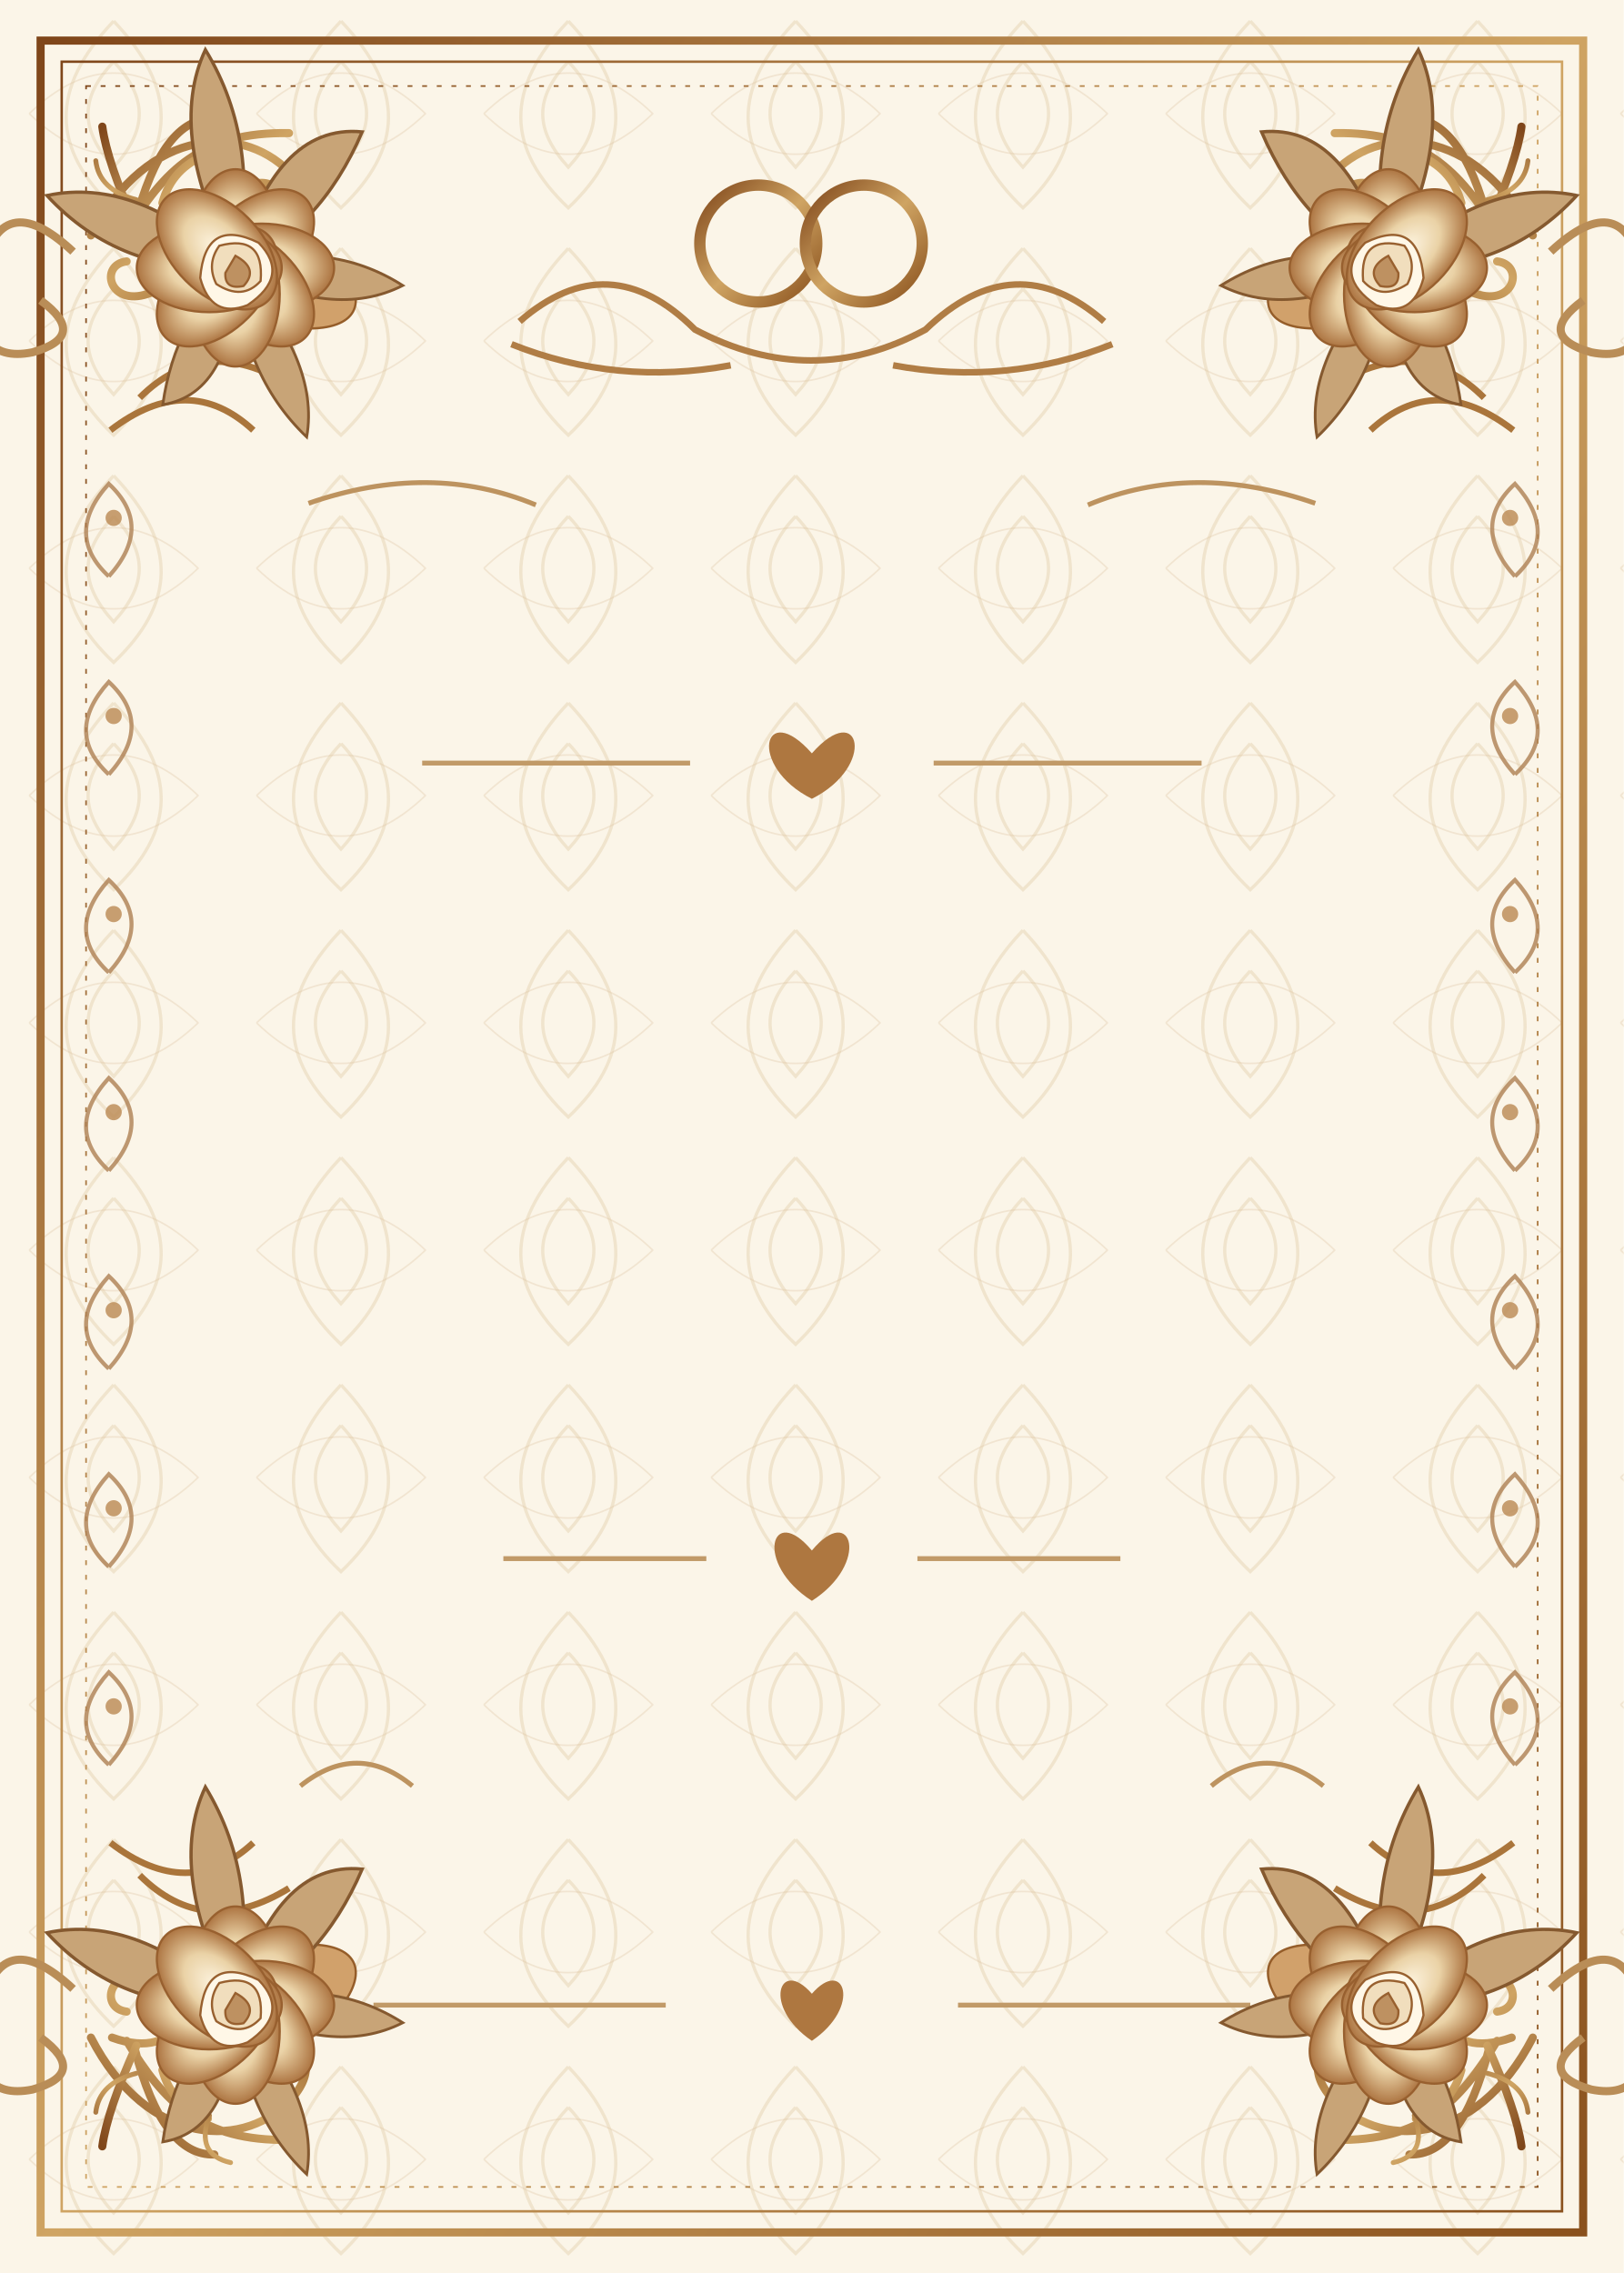
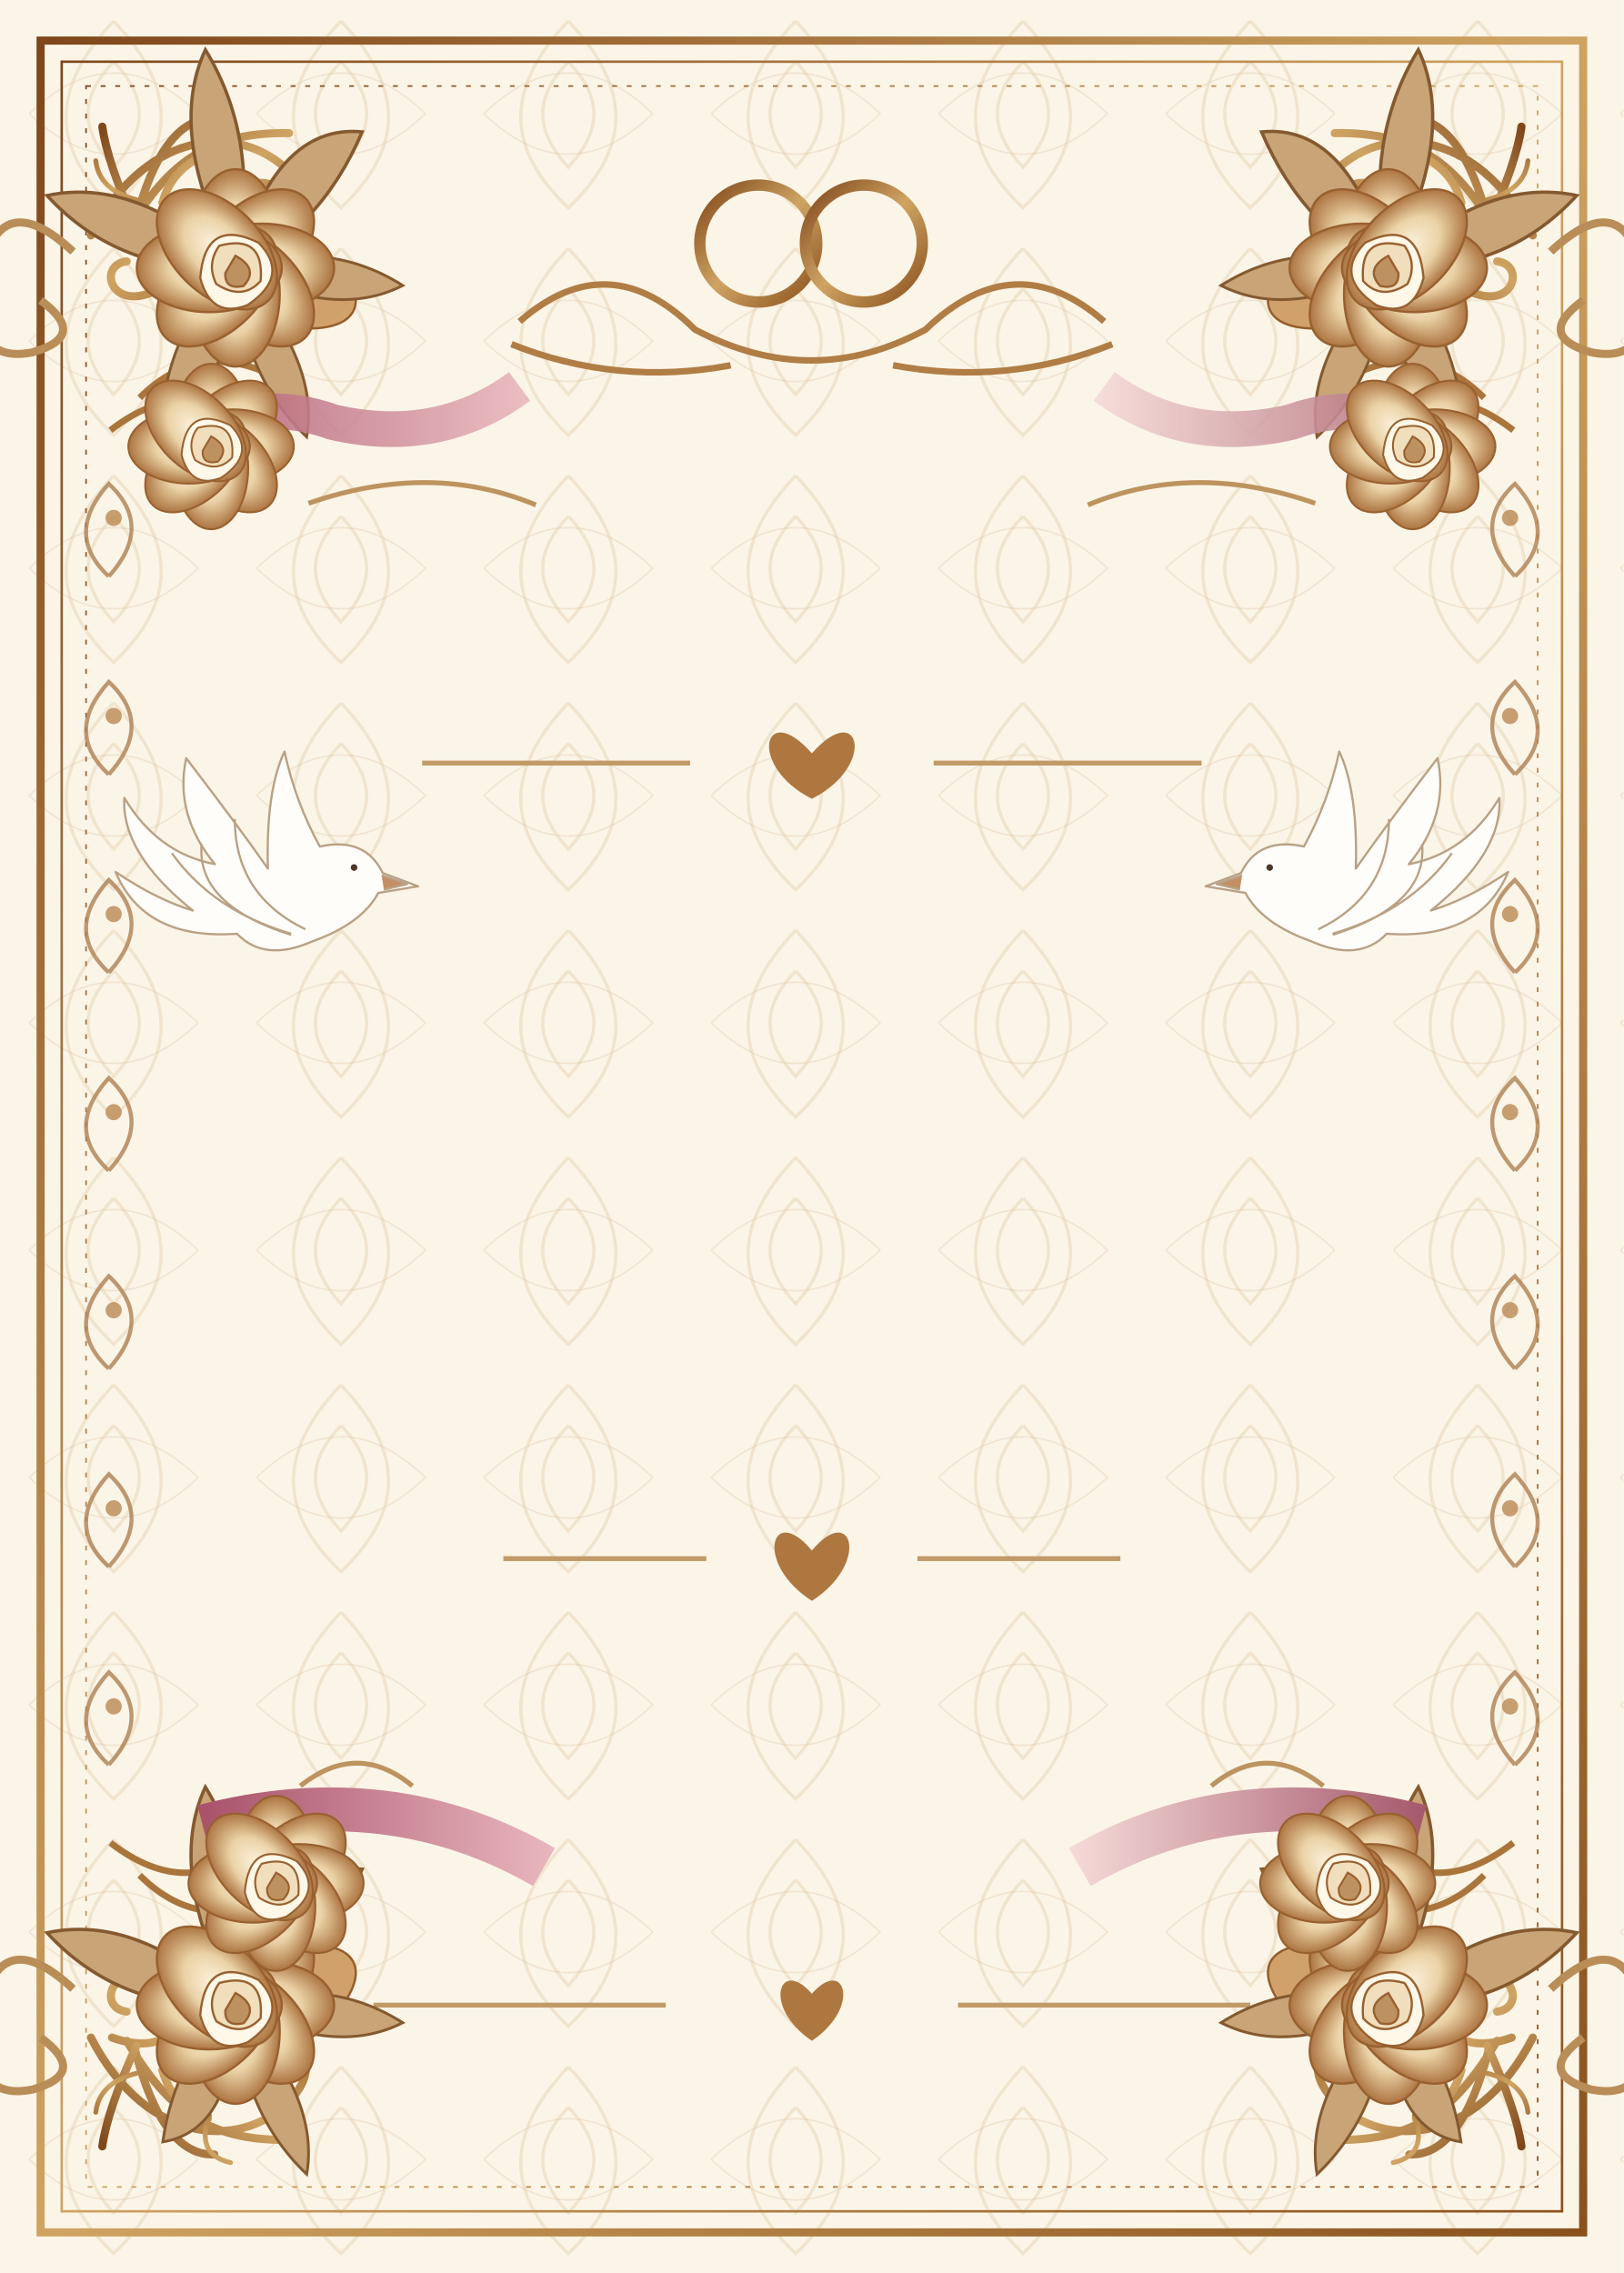
<svg xmlns="http://www.w3.org/2000/svg" viewBox="0 0 1000 1400">
  <defs>
    <pattern id="damask" width="140" height="140" patternUnits="userSpaceOnUse">
      <path d="M70 13 C30 55 32 92 70 128 C108 92 110 55 70 13M70 38 C49 60 49 80 70 103 C91 80 91 60 70 38" fill="none" stroke="#e6d4b4" stroke-width="2" opacity=".52" />
      <path d="M18 70 Q70 20 122 70 Q70 120 18 70" fill="none" stroke="#dfc7a5" opacity=".35" />
    </pattern>
    <linearGradient id="gold" x2="1" y2="1">
      <stop stop-color="#7f461a" />
      <stop offset=".5" stop-color="#cfa463" />
      <stop offset="1" stop-color="#8a511d" />
    </linearGradient>
    <g id="flourish" fill="none" stroke="url(#gold)" stroke-width="5" stroke-linecap="round">
      <path d="M0 80 C35 12 96 10 125 44 C154 80 88 95 93 58 C98 36 133 54 108 66 M13 80 C57 64 68 106 35 116 C11 124 5 98 22 96 M22 78 C45 40 68 16 122 17 M27 73 Q44 7 76 8" />
      <path d="M28 75 Q10 35 7 13 M44 60 Q50 38 72 30 M40 88 Q65 111 83 106" />
      <path d="M28 58 Q5 52 3 34 M73 32 Q64 8 86 3" stroke-width="3" />
    </g>
    <g id="petal" fill="#d1a16b" stroke="#955d29" stroke-width="2">
      <path d="M0 0 C-22 -12 -38 -47 0 -72 C38 -47 22 -12 0 0" />
      <path d="M0 0 C-49 4 -65 -17 -44 -49 C-7 -39 3 -15 0 0" />
      <path d="M0 0 C49 4 65 -17 44 -49 C7 -39 -3 -15 0 0" />
    </g>
    <g id="corner">
      <use href="#flourish" />
      <use href="#petal" transform="translate(126 137) scale(.7)" />
      <path d="M12 200 Q60 163 100 200 M30 180 Q70 140 122 172" fill="none" stroke="#aa753b" stroke-width="4" />
    </g>
  </defs>
  <defs>
    <radialGradient id="roseGold">
      <stop stop-color="#fff7e5" />
      <stop offset=".55" stop-color="#ead2a6" />
      <stop offset="1" stop-color="#ad7542" />
    </radialGradient>
    <g id="vintageRose">
      <g fill="url(#roseGold)" stroke="#98602f" stroke-width="2.2">
        <ellipse rx="44" ry="72" transform="rotate(0) translate(0 -26)" />
        <ellipse rx="44" ry="72" transform="rotate(45) translate(0 -26)" />
        <ellipse rx="44" ry="72" transform="rotate(90) translate(0 -26)" />
        <ellipse rx="44" ry="72" transform="rotate(135) translate(0 -26)" />
        <ellipse rx="44" ry="72" transform="rotate(180) translate(0 -26)" />
        <ellipse rx="44" ry="72" transform="rotate(225) translate(0 -26)" />
        <ellipse rx="44" ry="72" transform="rotate(270) translate(0 -26)" />
        <ellipse rx="44" ry="72" transform="rotate(315) translate(0 -26)" />
        <path d="M-35 10 Q-30 -51 23 -25 Q55 8 12 37 Q-24 51 -35 10Z" fill="#fff7e7" />
        <path d="M-16 -22 Q29 -34 25 13 Q7 33 -19 16 Q-29 -4 -16 -22Z" fill="#f1debd" />
        <path d="M0 -12 Q24 1 8 18 Q-11 22 -10 5Z" fill="#be9161" />
      </g>
    </g>
    <g id="leafSpray" fill="#c8a477" stroke="#85592f" stroke-width="2">
      <path d="M0 0 Q-36 -72 -92 -80 Q-67 -20 0 0Z" />
      <path d="M0 0 Q-12 -90 28 -130 Q41 -65 0 0Z" />
      <path d="M0 0 Q52 -74 100 -51 Q56 -4 0 0Z" />
+     </g>
+   </defs>
+   <defs>
+     <linearGradient id="pinkRibbon">
+       <stop stop-color="#a9536b" />
+       <stop offset=".35" stop-color="#f6ccd0" />
+       <stop offset=".7" stop-color="#f9e0dd" />
+       <stop offset="1" stop-color="#a65b6d" />
+     </linearGradient>
+     <g id="dove" stroke="#b9a185" stroke-width="2" stroke-linejoin="round">
+       <path d="M0 0 Q-28 -40 -74 -100 Q-85 -49 -48 -4 Q-100 -14 -130 -64 Q-133 -14 -68 38 Q-101 28 -138 3 Q-112 65 -28 59 Q-3 85 40 66 Q85 50 100 22 L136 16 104 4 Q88 -29 47 -20 Q25 -60 15 -106 Q-2 -70 0 0Z" fill="#fffdf9" />
+       <path d="M-60 -22 Q-65 33 21 60 M-87 -14 Q-50 38 21 59 M-30 -45 Q-30 24 34 55" fill="none" />
+       <circle cx="78" cy="-1" r="3" fill="#4b3628" stroke="none" />
+       <path d="M103 6 L126 14 105 19" fill="#c48f65" />
    </g>
  </defs>
  <rect width="1000" height="1400" fill="#fbf5e8" />
  <rect width="1000" height="1400" fill="url(#damask)" />
  <g fill="none" stroke="url(#gold)">
    <rect x="25" y="25" width="950" height="1350" stroke-width="5" />
    <rect x="38" y="38" width="924" height="1324" stroke-width="1.5" />
    <rect x="53" y="53" width="894" height="1294" stroke-width="1" stroke-dasharray="3 6" />
  </g>
  <use href="#corner" transform="translate(56 65)" />
  <use href="#corner" transform="translate(944 65) scale(-1 1)" />
  <use href="#corner" transform="translate(56 1335) scale(1 -1)" />
  <use href="#corner" transform="translate(944 1335) scale(-1 -1)" />
  <g fill="none" stroke="url(#gold)" stroke-width="7">
    <circle cx="467" cy="150" r="36" />
    <circle cx="532" cy="150" r="36" />
  </g>
  <path d="M320 198 Q375 150 428 203 Q500 241 570 203 Q625 150 680 198 M315 212 Q380 238 450 225 M550 225 Q620 238 685 212" fill="none" stroke="#b07d45" stroke-width="4" />
  <path d="M260 470 H425 M575 470 H740 M310 960 H435 M565 960 H690 M230 1235 H410 M590 1235 H770" stroke="#c19a68" stroke-width="3" />
  <g fill="#ae7740">
    <path d="M500 464 C470 430 460 472 500 492 C540 472 530 430 500 464" />
    <path d="M500 955 C475 925 464 963 500 986 C536 963 525 925 500 955" />
    <path d="M500 1228 C480 1205 469 1236 500 1257 C531 1236 520 1205 500 1228" />
  </g>
  <g fill="none" stroke="#bd935f" stroke-width="3">
    <path d="M185 1100 Q220 1072 254 1100 M746 1100 Q780 1072 815 1100" />
    <path d="M190 310 Q265 284 330 311 M670 311 Q735 284 810 310" />
  </g>
  <g>
    <g transform="translate(145 165) scale(1 1)">
      <use href="#leafSpray" transform="rotate(-20) scale(1.02)" />
      <use href="#leafSpray" transform="rotate(145) scale(.85)" />
      <use href="#vintageRose" transform="scale(.62)" />
      <path d="M-100 -10 Q-145 -52 -157 4 Q-165 60 -125 52 Q-90 42 -120 20" fill="none" stroke="#b98d57" stroke-width="5" />
    </g>
    <g transform="translate(855 165) scale(-1 1)">
      <use href="#leafSpray" transform="rotate(-20) scale(1.02)" />
      <use href="#leafSpray" transform="rotate(145) scale(.85)" />
      <use href="#vintageRose" transform="scale(.62)" />
      <path d="M-100 -10 Q-145 -52 -157 4 Q-165 60 -125 52 Q-90 42 -120 20" fill="none" stroke="#b98d57" stroke-width="5" />
    </g>
    <g transform="translate(145 1235) scale(1 1)">
      <use href="#leafSpray" transform="rotate(-20) scale(1.02)" />
      <use href="#leafSpray" transform="rotate(145) scale(.85)" />
      <use href="#vintageRose" transform="scale(.62)" />
      <path d="M-100 -10 Q-145 -52 -157 4 Q-165 60 -125 52 Q-90 42 -120 20" fill="none" stroke="#b98d57" stroke-width="5" />
    </g>
    <g transform="translate(855 1235) scale(-1 1)">
      <use href="#leafSpray" transform="rotate(-20) scale(1.02)" />
      <use href="#leafSpray" transform="rotate(145) scale(.85)" />
      <use href="#vintageRose" transform="scale(.62)" />
      <path d="M-100 -10 Q-145 -52 -157 4 Q-165 60 -125 52 Q-90 42 -120 20" fill="none" stroke="#b98d57" stroke-width="5" />
    </g>
    <g opacity=".80">
      <path d="M67 355 q28 -31 0 -57 q-28 31 0 57 m866 0 q-28 -31 0 -57 q28 31 0 57" stroke="#ae8052" stroke-width="2.5" fill="none" />
      <circle cx="70" cy="319" r="5" fill="#ba8852" />
      <circle cx="930" cy="319" r="5" fill="#ba8852" />
    </g>
    <g opacity=".80">
      <path d="M67 477 q28 -31 0 -57 q-28 31 0 57 m866 0 q-28 -31 0 -57 q28 31 0 57" stroke="#ae8052" stroke-width="2.5" fill="none" />
      <circle cx="70" cy="441" r="5" fill="#ba8852" />
      <circle cx="930" cy="441" r="5" fill="#ba8852" />
    </g>
    <g opacity=".80">
      <path d="M67 599 q28 -31 0 -57 q-28 31 0 57 m866 0 q-28 -31 0 -57 q28 31 0 57" stroke="#ae8052" stroke-width="2.5" fill="none" />
      <circle cx="70" cy="563" r="5" fill="#ba8852" />
      <circle cx="930" cy="563" r="5" fill="#ba8852" />
    </g>
    <g opacity=".80">
      <path d="M67 721 q28 -31 0 -57 q-28 31 0 57 m866 0 q-28 -31 0 -57 q28 31 0 57" stroke="#ae8052" stroke-width="2.5" fill="none" />
      <circle cx="70" cy="685" r="5" fill="#ba8852" />
      <circle cx="930" cy="685" r="5" fill="#ba8852" />
    </g>
    <g opacity=".80">
      <path d="M67 843 q28 -31 0 -57 q-28 31 0 57 m866 0 q-28 -31 0 -57 q28 31 0 57" stroke="#ae8052" stroke-width="2.5" fill="none" />
      <circle cx="70" cy="807" r="5" fill="#ba8852" />
      <circle cx="930" cy="807" r="5" fill="#ba8852" />
    </g>
    <g opacity=".80">
      <path d="M67 965 q28 -31 0 -57 q-28 31 0 57 m866 0 q-28 -31 0 -57 q28 31 0 57" stroke="#ae8052" stroke-width="2.5" fill="none" />
      <circle cx="70" cy="929" r="5" fill="#ba8852" />
      <circle cx="930" cy="929" r="5" fill="#ba8852" />
    </g>
    <g opacity=".80">
      <path d="M67 1087 q28 -31 0 -57 q-28 31 0 57 m866 0 q-28 -31 0 -57 q28 31 0 57" stroke="#ae8052" stroke-width="2.5" fill="none" />
      <circle cx="70" cy="1051" r="5" fill="#ba8852" />
      <circle cx="930" cy="1051" r="5" fill="#ba8852" />
    </g>
  </g>
+   <g id="romanticDecor">
+     <path d="M90 280 Q150 240 205 260 Q270 275 320 238 M910 280 Q850 240 795 260 Q730 275 680 238" fill="none" stroke="url(#pinkRibbon)" stroke-width="22" opacity=".88" />
+     <use href="#dove" transform="translate(165 535) scale(.68)" />
+     <use href="#dove" transform="translate(835 535) scale(-.68 .68)" />
+     <use href="#vintageRose" transform="translate(130 275) scale(.52)" />
+     <use href="#vintageRose" transform="translate(870 275) scale(.52)" />
+     <path d="M125 1125 Q240 1095 335 1150 M875 1125 Q760 1095 665 1150" fill="none" stroke="url(#pinkRibbon)" stroke-width="27" />
+     <use href="#vintageRose" transform="translate(170 1160) scale(.55)" />
+     <use href="#vintageRose" transform="translate(830 1160) scale(.55)" />
+   </g>
</svg>
